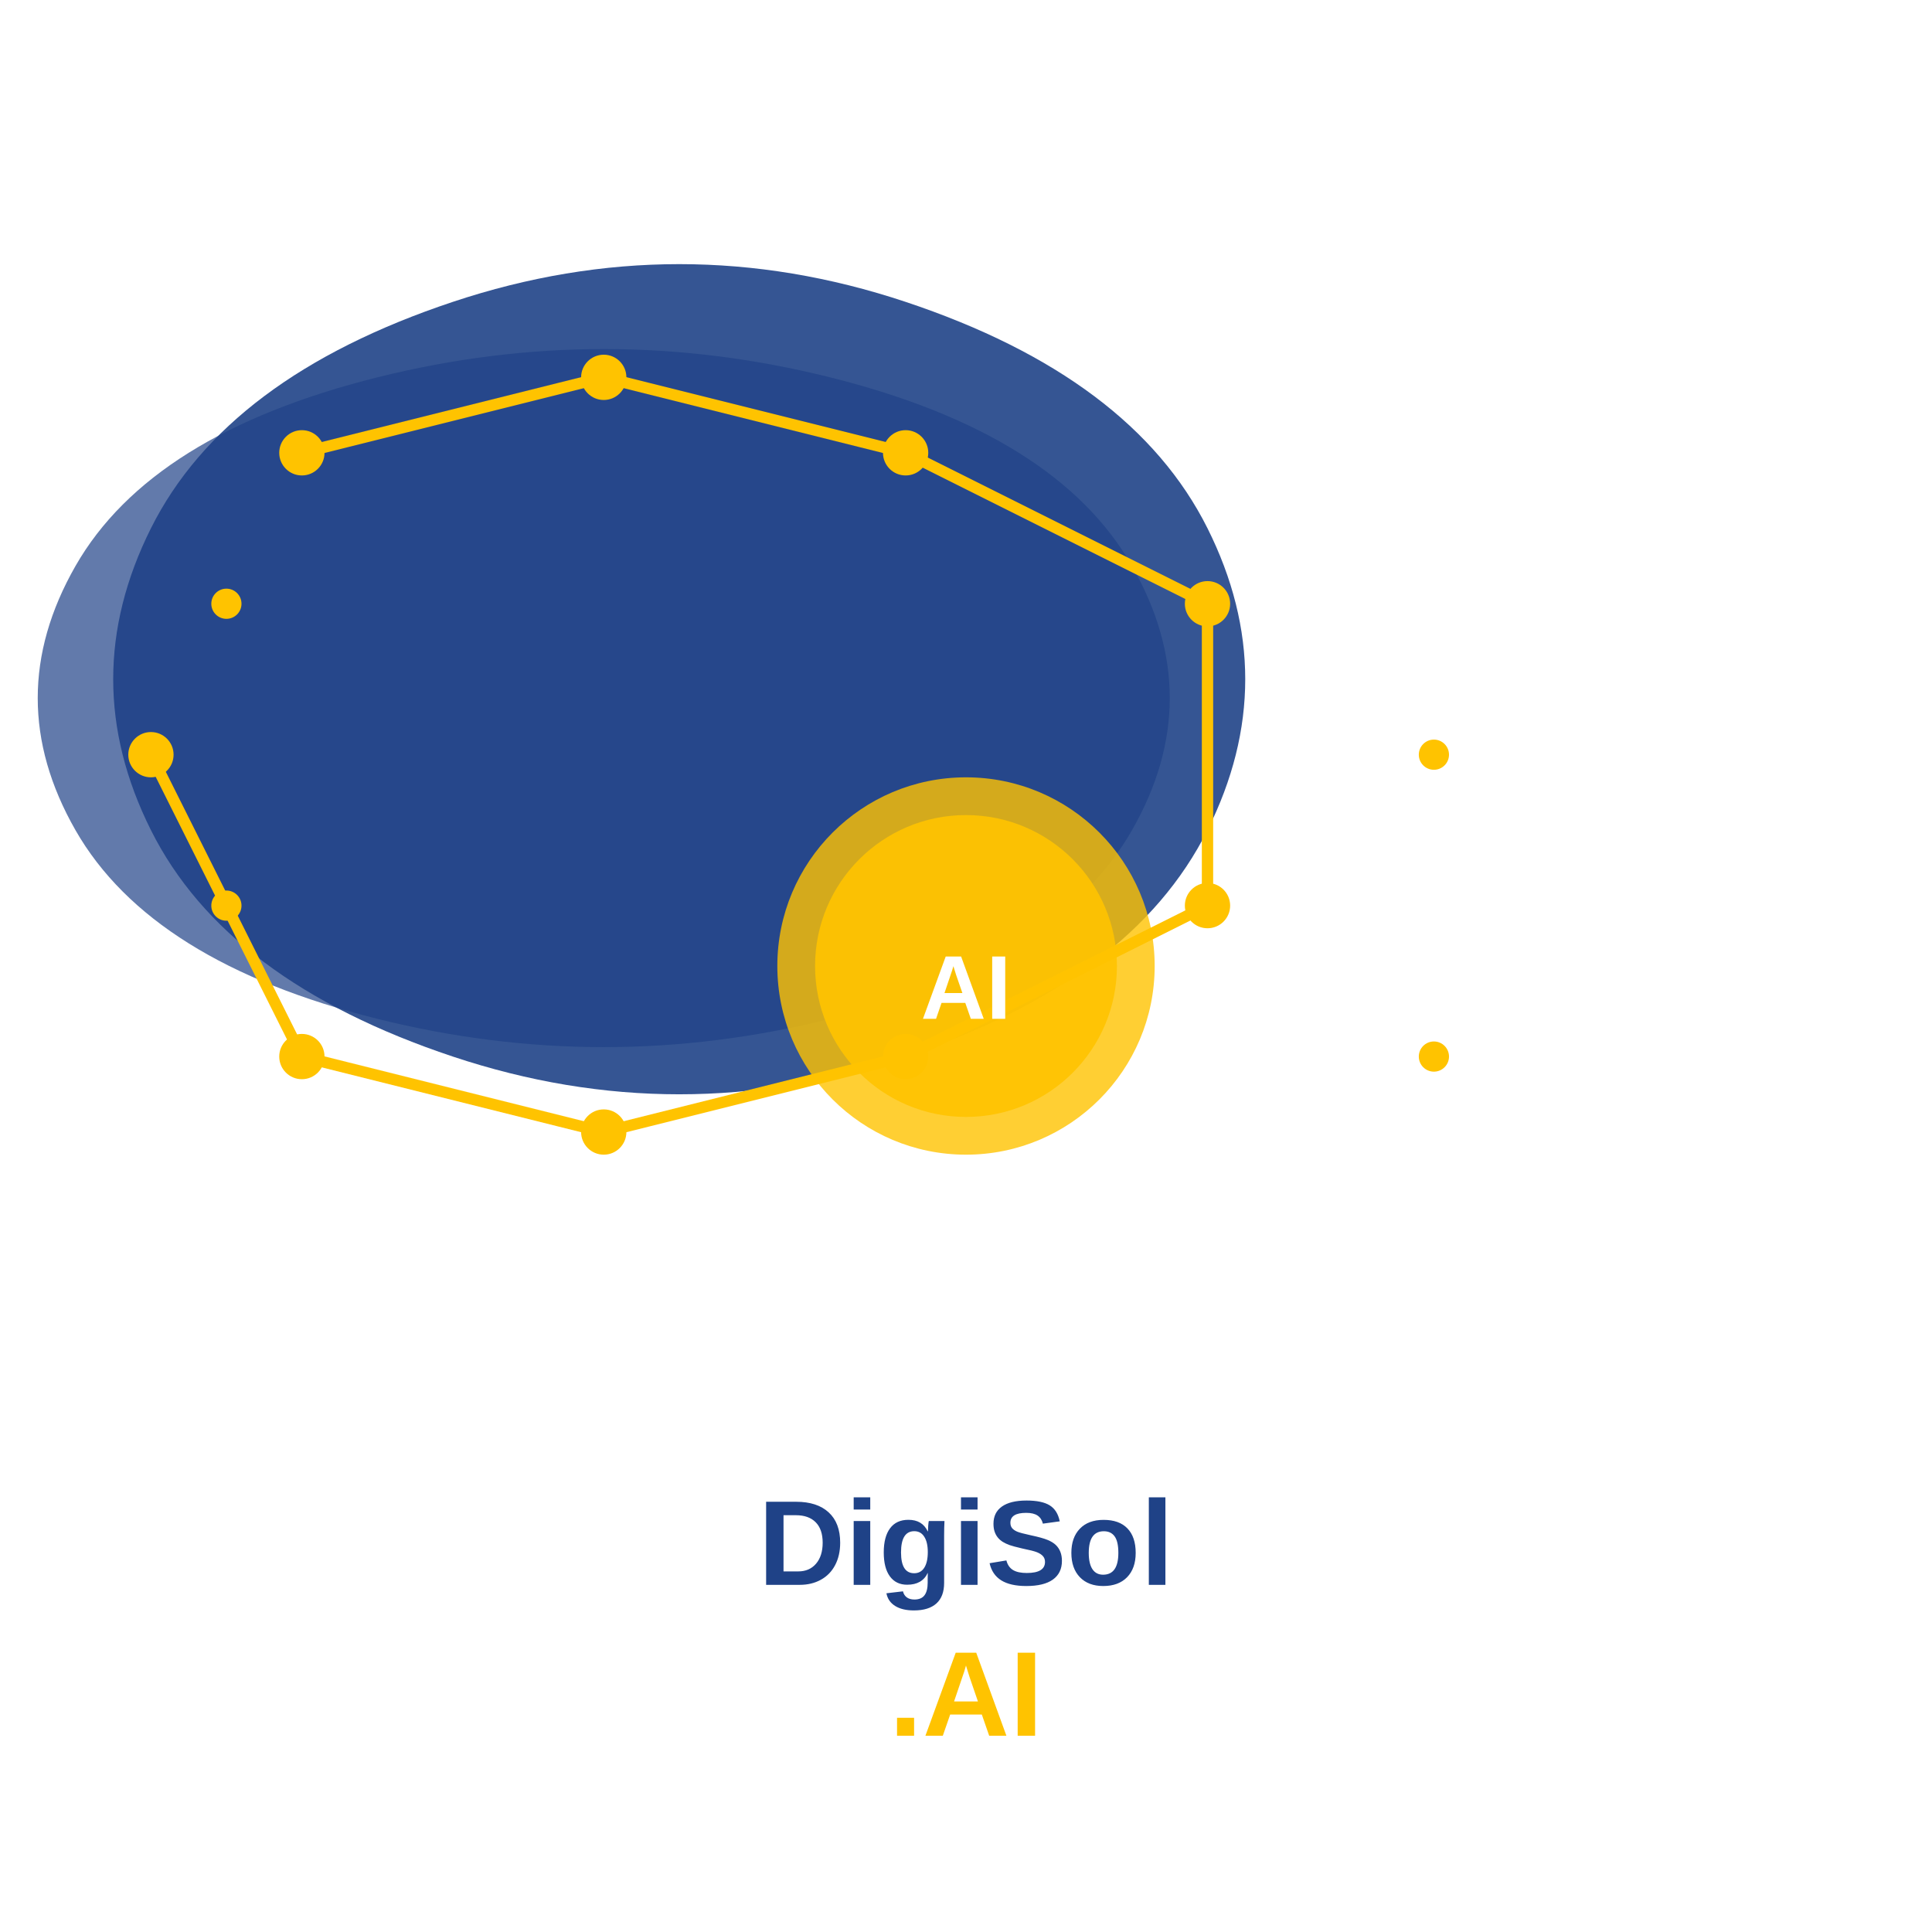
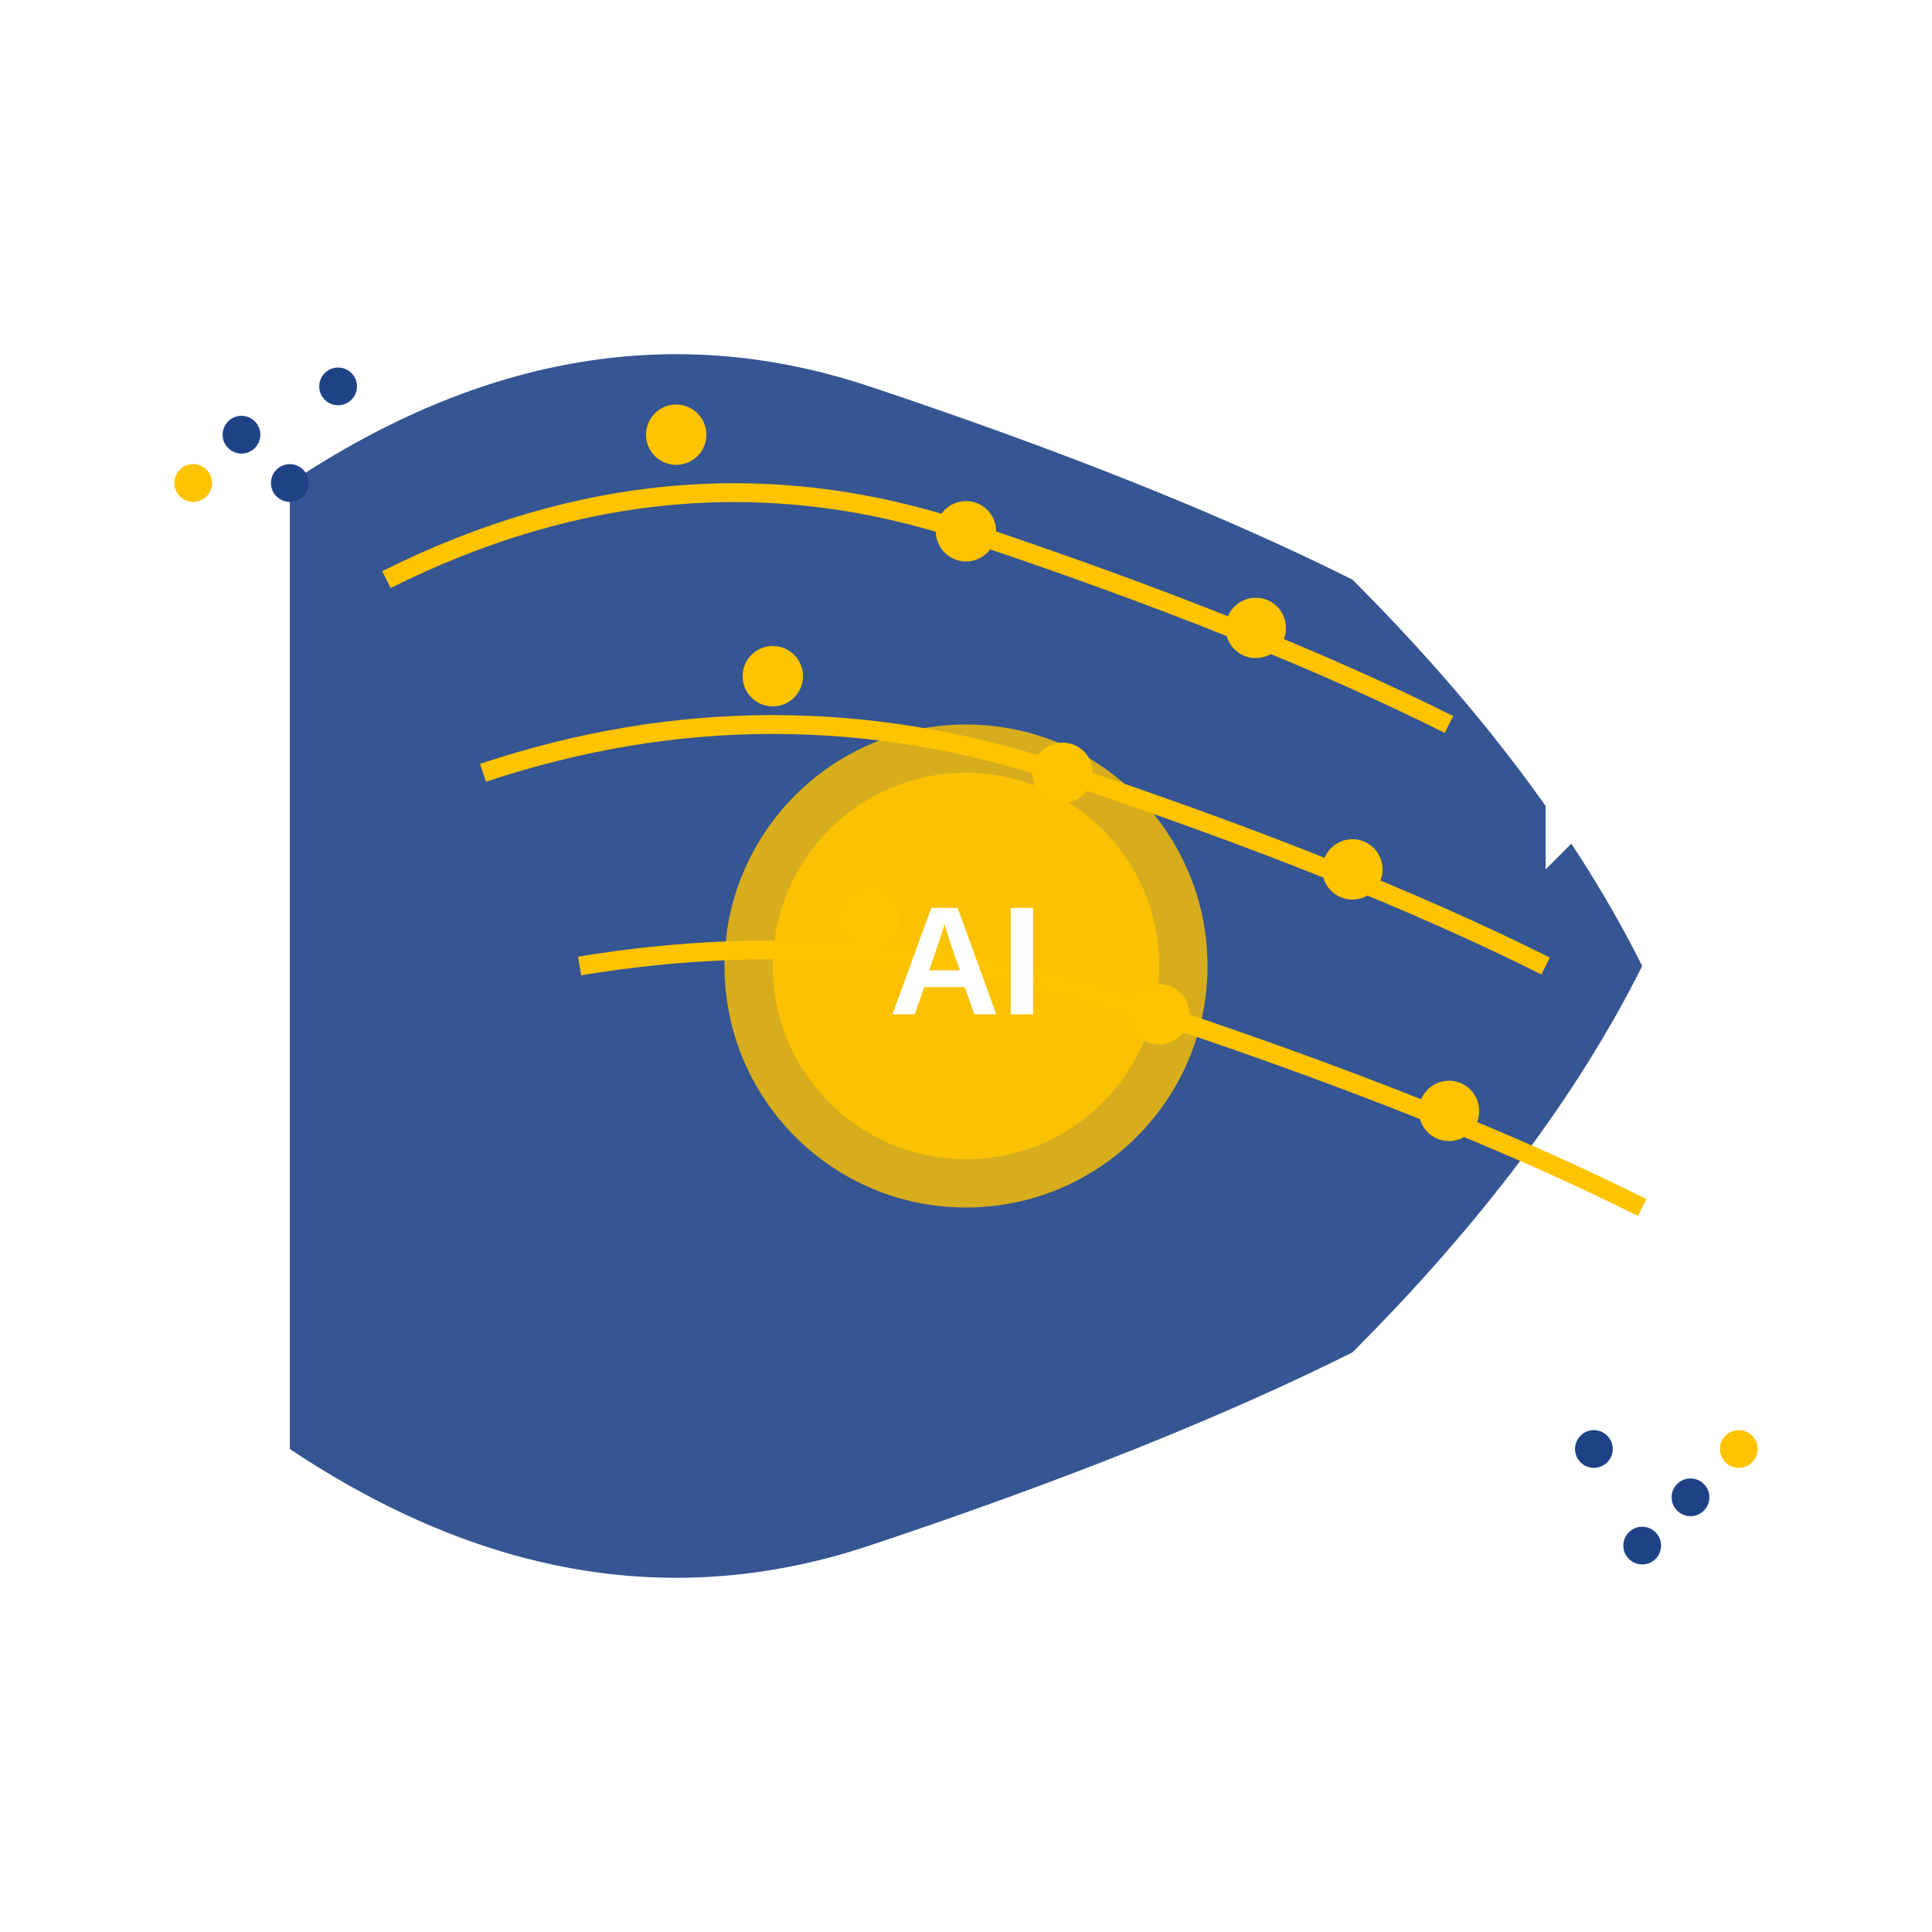
<svg xmlns="http://www.w3.org/2000/svg" width="512" height="512" viewBox="0 0 512 512">
  <rect width="512" height="512" fill="white" />
-   <path d="M 120 80 Q 180 60 240 80 Q 300 100 320 140 Q 340 180 320 220 Q 300 260 240 280 Q 180 300 120 280 Q 60 260 40 220 Q 20 180 40 140 Q 60 100 120 80 Z" fill="#1F4287" opacity="0.9" />
-   <path d="M 100 100 Q 160 85 220 100 Q 280 115 300 150 Q 320 185 300 220 Q 280 255 220 270 Q 160 285 100 270 Q 40 255 20 220 Q 0 185 20 150 Q 40 115 100 100 Z" fill="#1F4287" opacity="0.7" />
-   <circle cx="80" cy="120" r="6" fill="#FFC300" />
-   <circle cx="160" cy="100" r="6" fill="#FFC300" />
-   <circle cx="240" cy="120" r="6" fill="#FFC300" />
-   <circle cx="320" cy="160" r="6" fill="#FFC300" />
-   <circle cx="320" cy="240" r="6" fill="#FFC300" />
-   <circle cx="240" cy="280" r="6" fill="#FFC300" />
-   <circle cx="160" cy="300" r="6" fill="#FFC300" />
-   <circle cx="80" cy="280" r="6" fill="#FFC300" />
-   <circle cx="40" cy="200" r="6" fill="#FFC300" />
-   <path d="M 80 120 Q 120 110 160 100" stroke="#FFC300" stroke-width="3" fill="none" />
-   <path d="M 160 100 Q 200 110 240 120" stroke="#FFC300" stroke-width="3" fill="none" />
-   <path d="M 240 120 Q 280 140 320 160" stroke="#FFC300" stroke-width="3" fill="none" />
-   <path d="M 320 160 Q 320 200 320 240" stroke="#FFC300" stroke-width="3" fill="none" />
-   <path d="M 320 240 Q 280 260 240 280" stroke="#FFC300" stroke-width="3" fill="none" />
-   <path d="M 240 280 Q 200 290 160 300" stroke="#FFC300" stroke-width="3" fill="none" />
-   <path d="M 160 300 Q 120 290 80 280" stroke="#FFC300" stroke-width="3" fill="none" />
-   <path d="M 80 280 Q 60 240 40 200" stroke="#FFC300" stroke-width="3" fill="none" />
-   <circle cx="256" cy="256" r="50" fill="#FFC300" opacity="0.8" />
-   <circle cx="256" cy="256" r="40" fill="#FFC300" opacity="0.9" />
-   <text x="256" y="270" font-family="Arial, sans-serif" font-size="24" font-weight="bold" text-anchor="middle" fill="white">AI</text>
-   <polygon points="400,120 410,130 400,140" fill="white" />
-   <circle cx="60" cy="160" r="4" fill="#FFC300" />
-   <circle cx="380" cy="200" r="4" fill="#FFC300" />
-   <circle cx="60" cy="240" r="4" fill="#FFC300" />
-   <circle cx="380" cy="280" r="4" fill="#FFC300" />
-   <text x="256" y="420" font-family="Arial, sans-serif" font-size="32" font-weight="bold" text-anchor="middle" fill="#1F4287">DigiSol</text>
-   <text x="256" y="460" font-family="Arial, sans-serif" font-size="32" font-weight="bold" text-anchor="middle" fill="#FFC300">.AI</text>
+   <path d="M76.8 128 Q153.6 76.8 230.4 102.4 Q307.2 128 358.4 153.6 Q409.6 204.8 435.2 256 Q409.6 307.2 358.4 358.4 Q307.2 384 230.4 409.6 Q153.6 435.2 76.8 384 Z" fill="#1F4287" opacity="0.9" />
+   <path d="M102.4 153.6 Q179.2 115.2 256 140.8 Q332.8 166.4 384 192" stroke="#FFC300" stroke-width="5" fill="none" />
+   <path d="M128 204.8 Q204.8 179.2 281.6 204.8 Q358.4 230.4 409.6 256" stroke="#FFC300" stroke-width="5" fill="none" />
+   <path d="M153.6 256 Q230.4 243.2 307.2 268.8 Q384 294.4 435.2 320" stroke="#FFC300" stroke-width="5" fill="none" />
+   <circle cx="179.2" cy="115.2" r="8" fill="#FFC300" />
+   <circle cx="256" cy="140.8" r="8" fill="#FFC300" />
+   <circle cx="332.8" cy="166.4" r="8" fill="#FFC300" />
+   <circle cx="204.8" cy="179.2" r="8" fill="#FFC300" />
+   <circle cx="281.6" cy="204.8" r="8" fill="#FFC300" />
+   <circle cx="358.4" cy="230.4" r="8" fill="#FFC300" />
+   <circle cx="230.4" cy="243.2" r="8" fill="#FFC300" />
+   <circle cx="307.2" cy="268.8" r="8" fill="#FFC300" />
+   <circle cx="384" cy="294.4" r="8" fill="#FFC300" />
+   <circle cx="256" cy="256" r="64" fill="#FFC300" opacity="0.8" />
+   <circle cx="256" cy="256" r="51.2" fill="#FFC300" opacity="0.9" />
+   <text x="256" y="268.8" font-family="Arial, sans-serif" font-size="41" font-weight="bold" text-anchor="middle" fill="white">AI</text>
+   <polygon points="409.6,204.8 422.4,217.6 409.6,230.4" fill="white" />
+   <circle cx="64" cy="115.2" r="5" fill="#1F4287" />
+   <circle cx="89.6" cy="102.4" r="5" fill="#1F4287" />
+   <circle cx="76.8" cy="128" r="5" fill="#1F4287" />
+   <circle cx="448" cy="396.8" r="5" fill="#1F4287" />
+   <circle cx="422.4" cy="384" r="5" fill="#1F4287" />
+   <circle cx="435.2" cy="409.6" r="5" fill="#1F4287" />
+   <circle cx="51.2" cy="128" r="5" fill="#FFC300" />
+   <circle cx="460.8" cy="384" r="5" fill="#FFC300" />
</svg>
